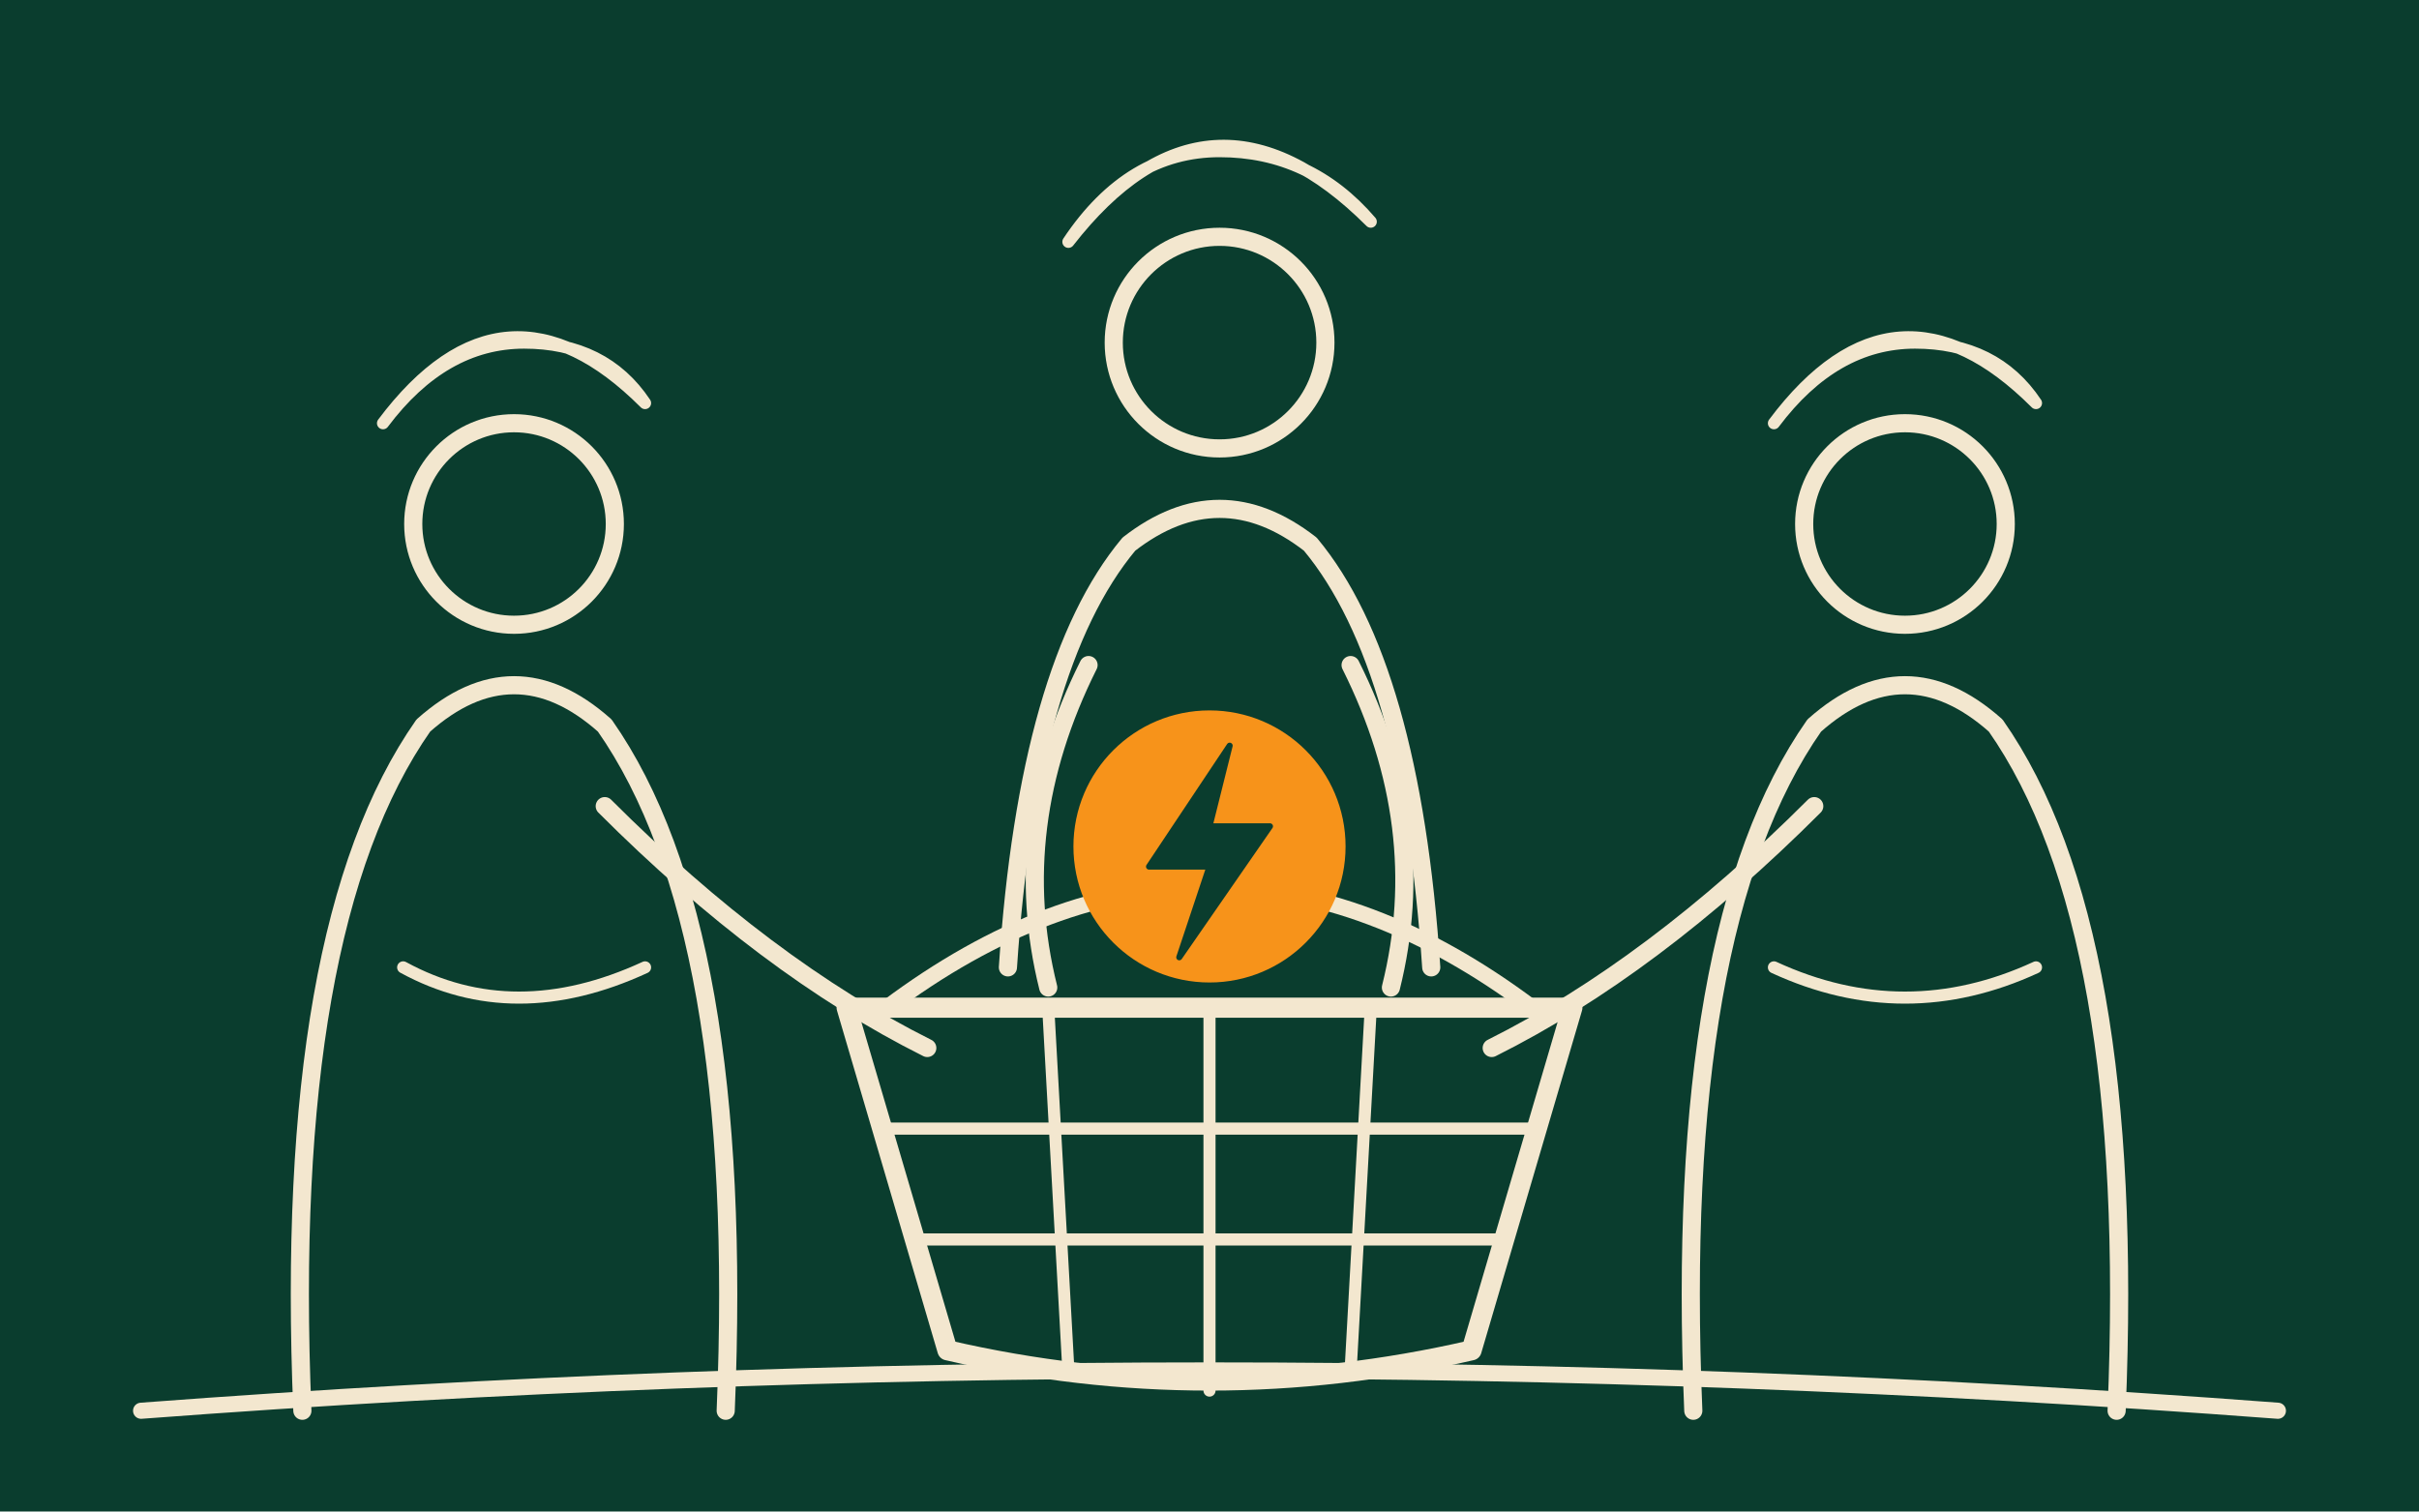
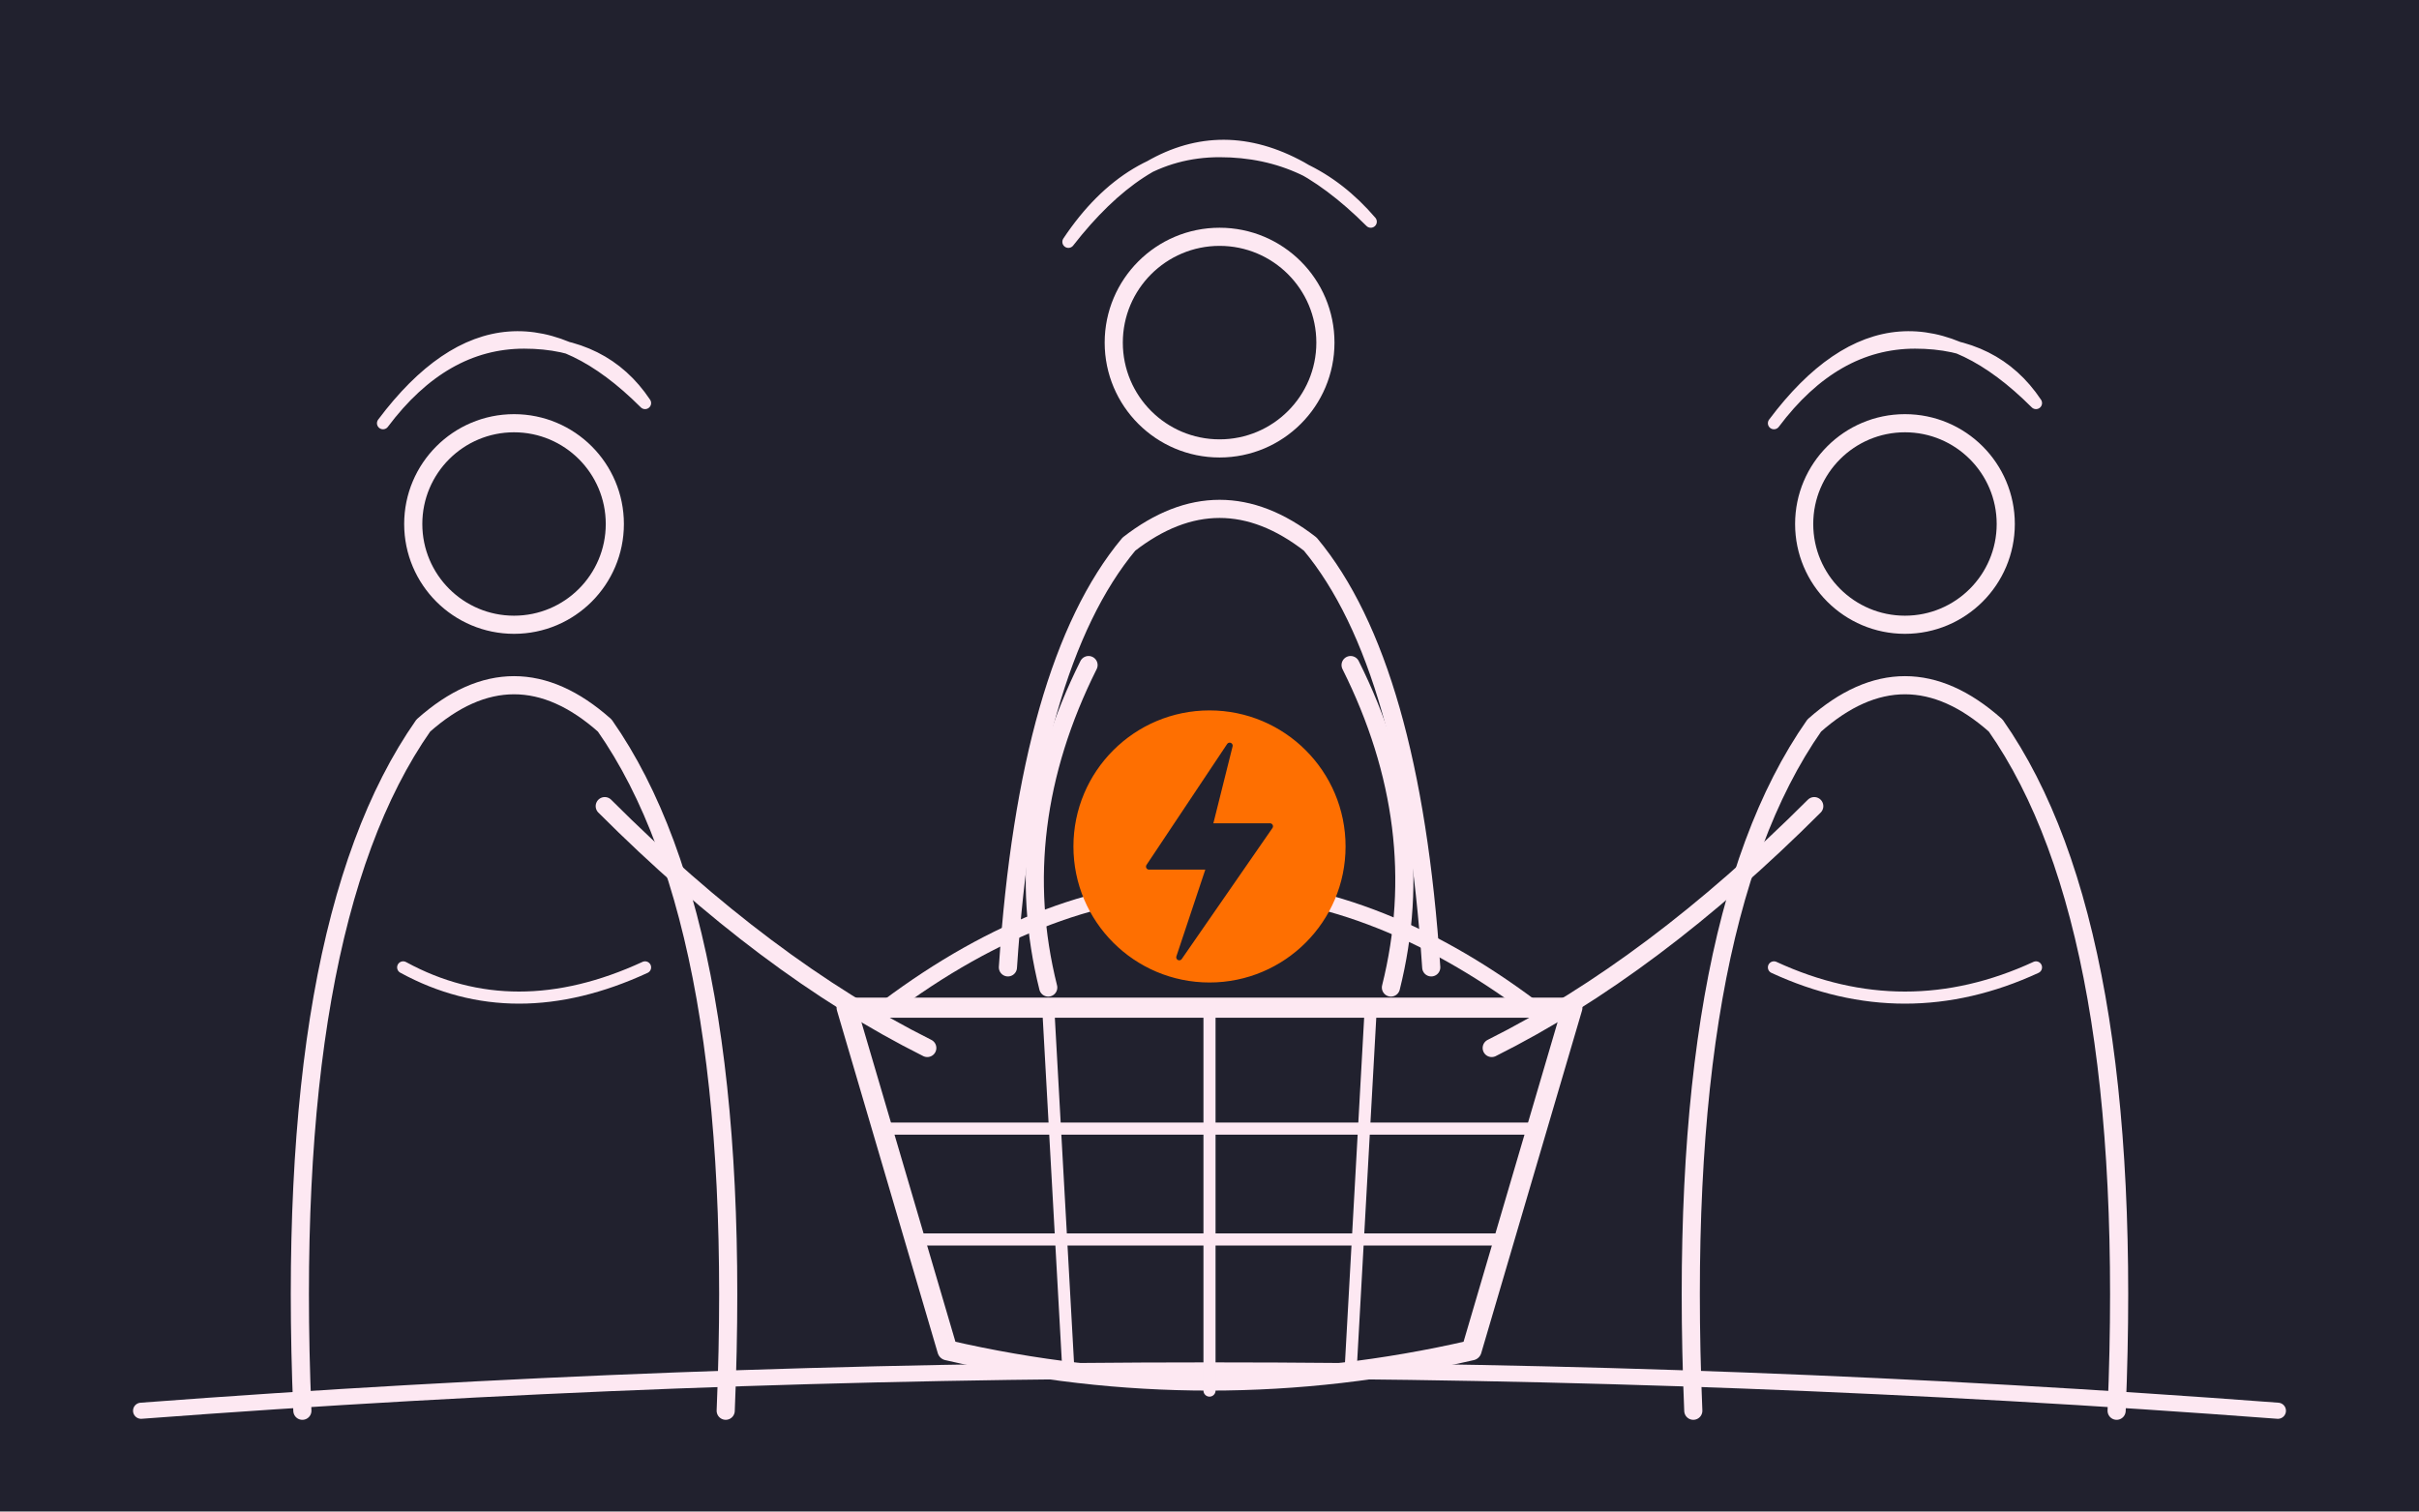
<svg xmlns="http://www.w3.org/2000/svg" viewBox="0 0 240 150">
-   <rect width="240" height="150" fill="#0A3D2E" />
-   <path d="M14 140 Q120 132 226 140" fill="none" stroke="#F3E7CF" stroke-width="1.6" stroke-linecap="round" stroke-linejoin="round" />
-   <path d="M38 42 Q50 26 64 40 Q60 34 52 34 Q44 34 38 42 Z" fill="#F3E7CF" stroke="#F3E7CF" stroke-width="1.2" stroke-linecap="round" stroke-linejoin="round" />
-   <circle cx="51" cy="52" r="10" fill="none" stroke="#F3E7CF" stroke-width="1.8" />
-   <path d="M30 140 Q28 92 42 72 Q51 64 60 72 Q74 92 72 140" fill="none" stroke="#F3E7CF" stroke-width="1.8" stroke-linecap="round" stroke-linejoin="round" />
-   <path d="M60 80 Q76 96 92 104" fill="none" stroke="#F3E7CF" stroke-width="1.8" stroke-linecap="round" stroke-linejoin="round" />
-   <path d="M40 96 Q51 102 64 96" fill="none" stroke="#F3E7CF" stroke-width="1.2" stroke-linecap="round" stroke-linejoin="round" />
-   <path d="M106 24 Q120 6 136 22 Q130 15 121 15 Q112 15 106 24 Z" fill="#F3E7CF" stroke="#F3E7CF" stroke-width="1.2" stroke-linecap="round" stroke-linejoin="round" />
-   <circle cx="121" cy="34" r="10.5" fill="none" stroke="#F3E7CF" stroke-width="1.8" />
-   <path d="M100 96 Q102 66 112 54 Q121 47 130 54 Q140 66 142 96" fill="none" stroke="#F3E7CF" stroke-width="1.8" stroke-linecap="round" stroke-linejoin="round" />
-   <path d="M108 66 Q100 82 104 98" fill="none" stroke="#F3E7CF" stroke-width="1.8" stroke-linecap="round" stroke-linejoin="round" />
-   <path d="M134 66 Q142 82 138 98" fill="none" stroke="#F3E7CF" stroke-width="1.8" stroke-linecap="round" stroke-linejoin="round" />
-   <path d="M176 42 Q188 26 202 40 Q198 34 190 34 Q182 34 176 42 Z" fill="#F3E7CF" stroke="#F3E7CF" stroke-width="1.2" stroke-linecap="round" stroke-linejoin="round" />
-   <circle cx="189" cy="52" r="10" fill="none" stroke="#F3E7CF" stroke-width="1.8" />
-   <path d="M168 140 Q166 92 180 72 Q189 64 198 72 Q212 92 210 140" fill="none" stroke="#F3E7CF" stroke-width="1.8" stroke-linecap="round" stroke-linejoin="round" />
-   <path d="M180 80 Q164 96 148 104" fill="none" stroke="#F3E7CF" stroke-width="1.8" stroke-linecap="round" stroke-linejoin="round" />
-   <path d="M176 96 Q189 102 202 96" fill="none" stroke="#F3E7CF" stroke-width="1.2" stroke-linecap="round" stroke-linejoin="round" />
-   <path d="M84 100 L156 100 L146 134 Q120 140 94 134 Z" fill="none" stroke="#F3E7CF" stroke-width="2" stroke-linecap="round" stroke-linejoin="round" />
-   <path d="M88 112 L152 112" fill="none" stroke="#F3E7CF" stroke-width="1.2" stroke-linecap="round" stroke-linejoin="round" />
-   <path d="M91 123 L149 123" fill="none" stroke="#F3E7CF" stroke-width="1.2" stroke-linecap="round" stroke-linejoin="round" />
-   <path d="M104 100 L106 136 M120 100 L120 138 M136 100 L134 136" fill="none" stroke="#F3E7CF" stroke-width="1.2" stroke-linecap="round" stroke-linejoin="round" />
-   <path d="M88 100 Q120 76 152 100" fill="none" stroke="#F3E7CF" stroke-width="1.6" stroke-linecap="round" stroke-linejoin="round" />
-   <circle cx="120" cy="84" r="13" fill="#F7931A" stroke="#F7931A" stroke-width="1" />
-   <path d="M122 74 L114 86 L120 86 L117 95 L126 82 L120 82 Z" fill="#0A3D2E" stroke="#0A3D2E" stroke-width="0.6" stroke-linecap="round" stroke-linejoin="round" />
+   <rect width="240" height="150" fill="#21212E" />
+   <path d="M14 140 Q120 132 226 140" fill="none" stroke="#FDE8F2" stroke-width="1.6" stroke-linecap="round" stroke-linejoin="round" />
+   <path d="M38 42 Q50 26 64 40 Q60 34 52 34 Q44 34 38 42 Z" fill="#FDE8F2" stroke="#FDE8F2" stroke-width="1.2" stroke-linecap="round" stroke-linejoin="round" />
+   <circle cx="51" cy="52" r="10" fill="none" stroke="#FDE8F2" stroke-width="1.8" />
+   <path d="M30 140 Q28 92 42 72 Q51 64 60 72 Q74 92 72 140" fill="none" stroke="#FDE8F2" stroke-width="1.8" stroke-linecap="round" stroke-linejoin="round" />
+   <path d="M60 80 Q76 96 92 104" fill="none" stroke="#FDE8F2" stroke-width="1.8" stroke-linecap="round" stroke-linejoin="round" />
+   <path d="M40 96 Q51 102 64 96" fill="none" stroke="#FDE8F2" stroke-width="1.2" stroke-linecap="round" stroke-linejoin="round" />
+   <path d="M106 24 Q120 6 136 22 Q130 15 121 15 Q112 15 106 24 Z" fill="#FDE8F2" stroke="#FDE8F2" stroke-width="1.2" stroke-linecap="round" stroke-linejoin="round" />
+   <circle cx="121" cy="34" r="10.5" fill="none" stroke="#FDE8F2" stroke-width="1.8" />
+   <path d="M100 96 Q102 66 112 54 Q121 47 130 54 Q140 66 142 96" fill="none" stroke="#FDE8F2" stroke-width="1.8" stroke-linecap="round" stroke-linejoin="round" />
+   <path d="M108 66 Q100 82 104 98" fill="none" stroke="#FDE8F2" stroke-width="1.8" stroke-linecap="round" stroke-linejoin="round" />
+   <path d="M134 66 Q142 82 138 98" fill="none" stroke="#FDE8F2" stroke-width="1.8" stroke-linecap="round" stroke-linejoin="round" />
+   <path d="M176 42 Q188 26 202 40 Q198 34 190 34 Q182 34 176 42 Z" fill="#FDE8F2" stroke="#FDE8F2" stroke-width="1.2" stroke-linecap="round" stroke-linejoin="round" />
+   <circle cx="189" cy="52" r="10" fill="none" stroke="#FDE8F2" stroke-width="1.8" />
+   <path d="M168 140 Q166 92 180 72 Q189 64 198 72 Q212 92 210 140" fill="none" stroke="#FDE8F2" stroke-width="1.8" stroke-linecap="round" stroke-linejoin="round" />
+   <path d="M180 80 Q164 96 148 104" fill="none" stroke="#FDE8F2" stroke-width="1.8" stroke-linecap="round" stroke-linejoin="round" />
+   <path d="M176 96 Q189 102 202 96" fill="none" stroke="#FDE8F2" stroke-width="1.2" stroke-linecap="round" stroke-linejoin="round" />
+   <path d="M84 100 L156 100 L146 134 Q120 140 94 134 Z" fill="none" stroke="#FDE8F2" stroke-width="2" stroke-linecap="round" stroke-linejoin="round" />
+   <path d="M88 112 L152 112" fill="none" stroke="#FDE8F2" stroke-width="1.2" stroke-linecap="round" stroke-linejoin="round" />
+   <path d="M91 123 L149 123" fill="none" stroke="#FDE8F2" stroke-width="1.2" stroke-linecap="round" stroke-linejoin="round" />
+   <path d="M104 100 L106 136 M120 100 L120 138 M136 100 L134 136" fill="none" stroke="#FDE8F2" stroke-width="1.2" stroke-linecap="round" stroke-linejoin="round" />
+   <path d="M88 100 Q120 76 152 100" fill="none" stroke="#FDE8F2" stroke-width="1.6" stroke-linecap="round" stroke-linejoin="round" />
+   <circle cx="120" cy="84" r="13" fill="#FE6F01" stroke="#FE6F01" stroke-width="1" />
+   <path d="M122 74 L114 86 L120 86 L117 95 L126 82 L120 82 Z" fill="#21212E" stroke="#21212E" stroke-width="0.6" stroke-linecap="round" stroke-linejoin="round" />
</svg>
